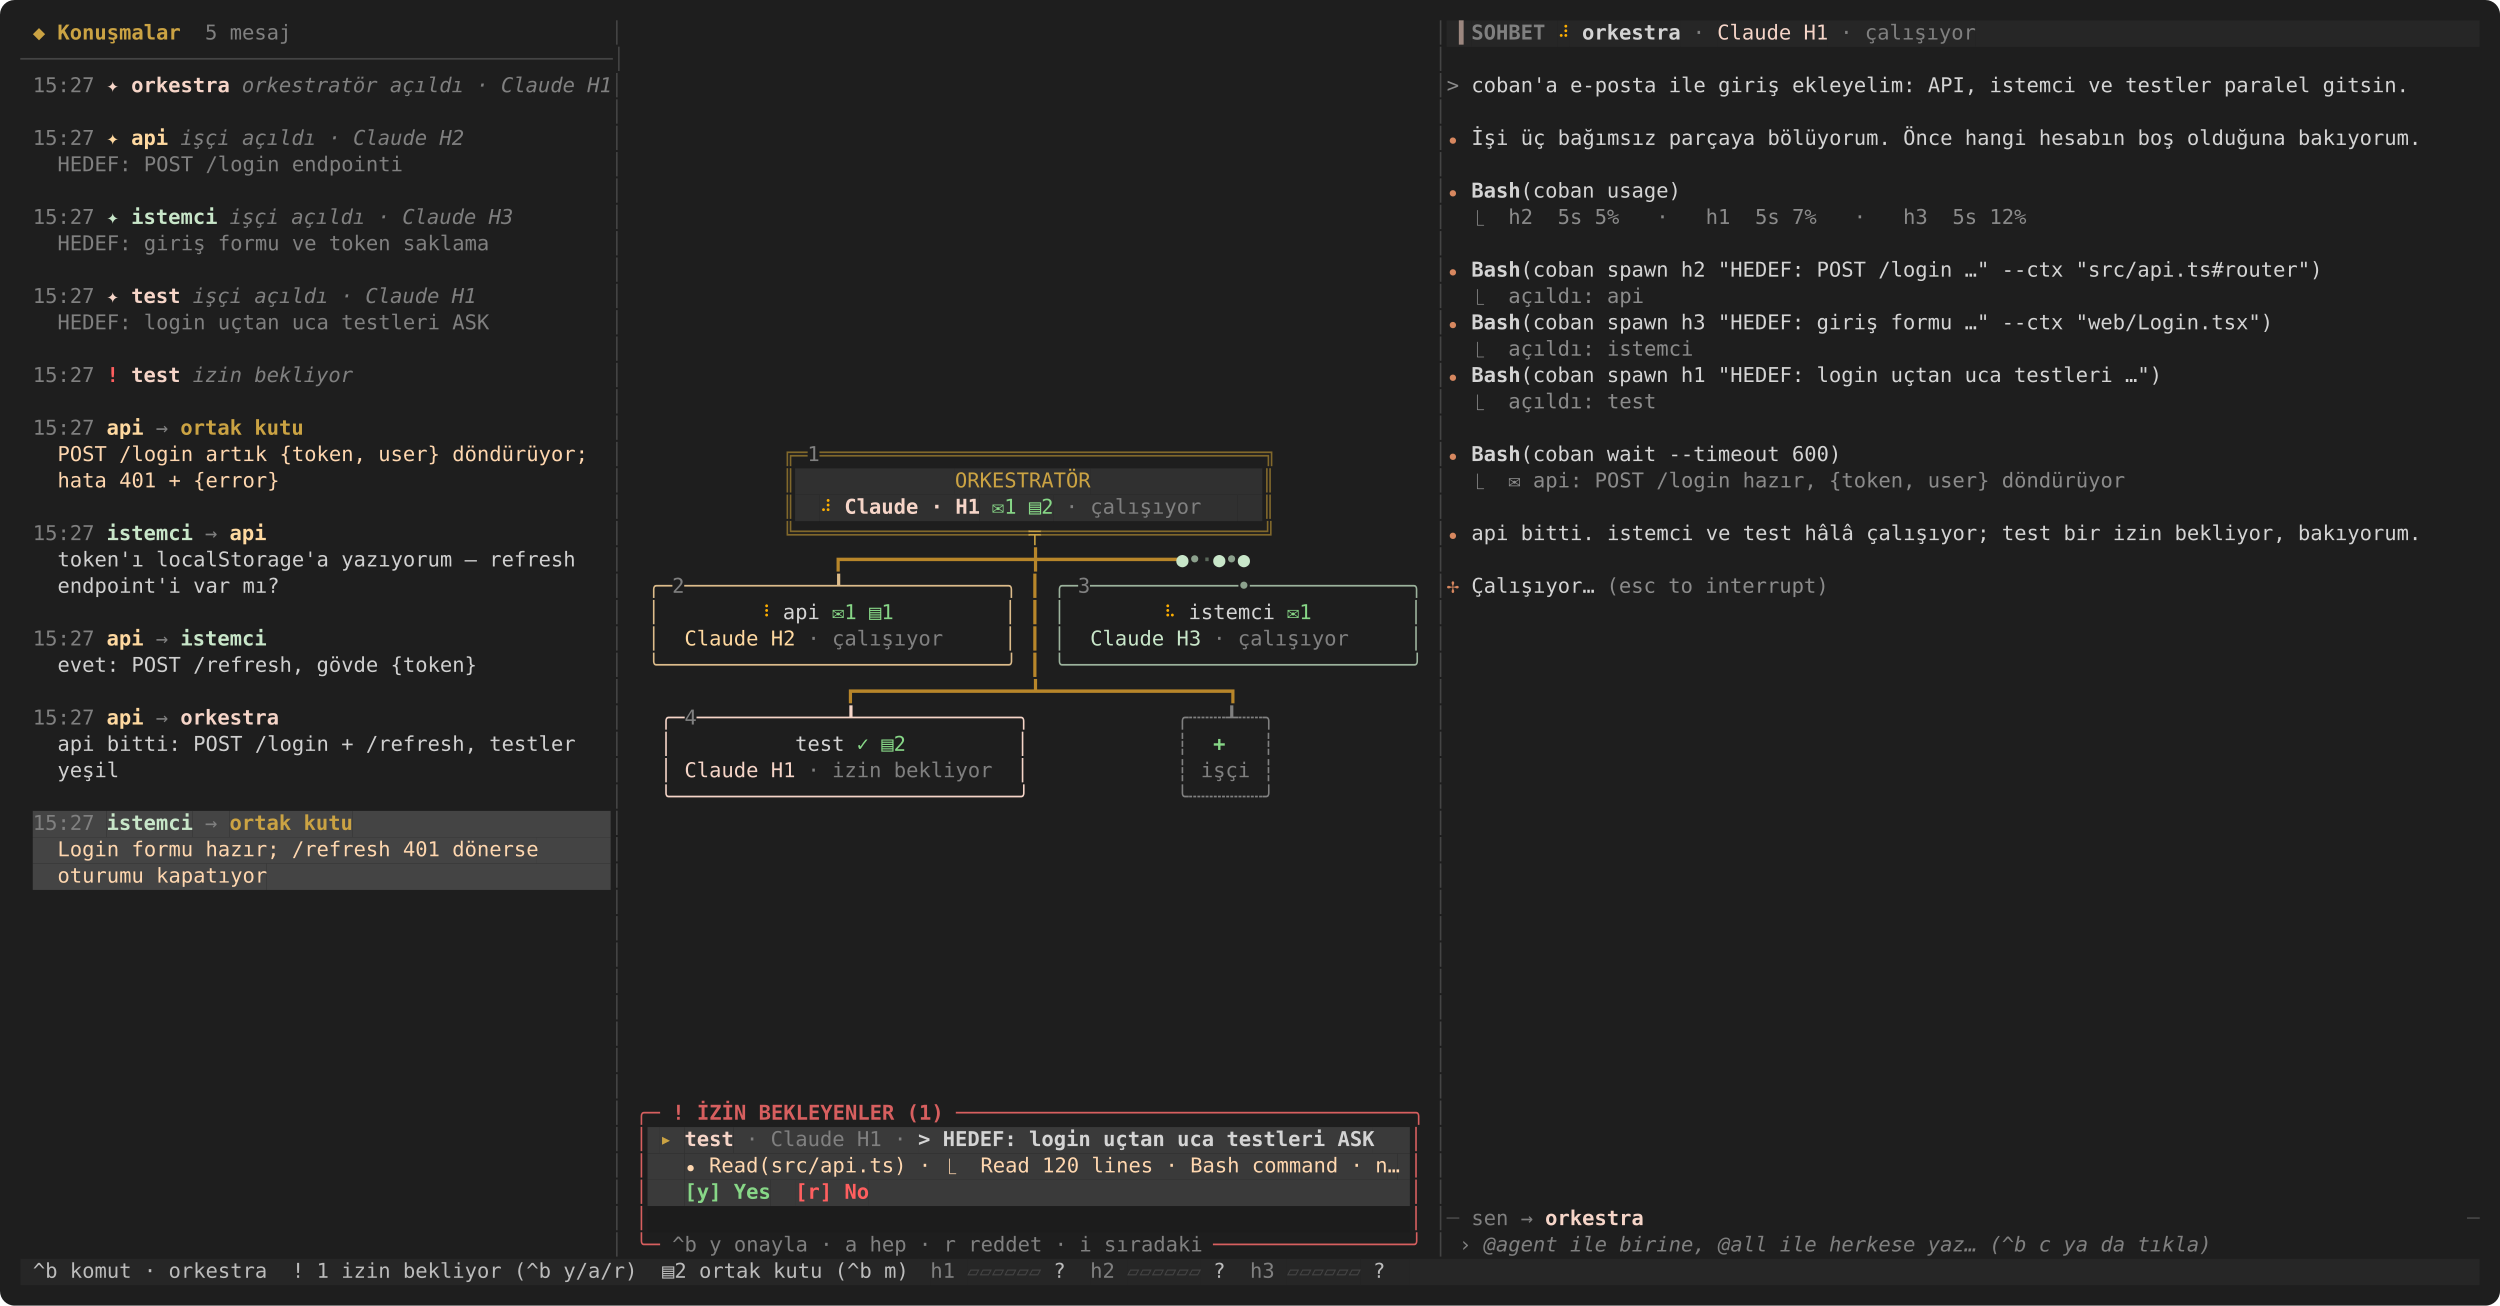
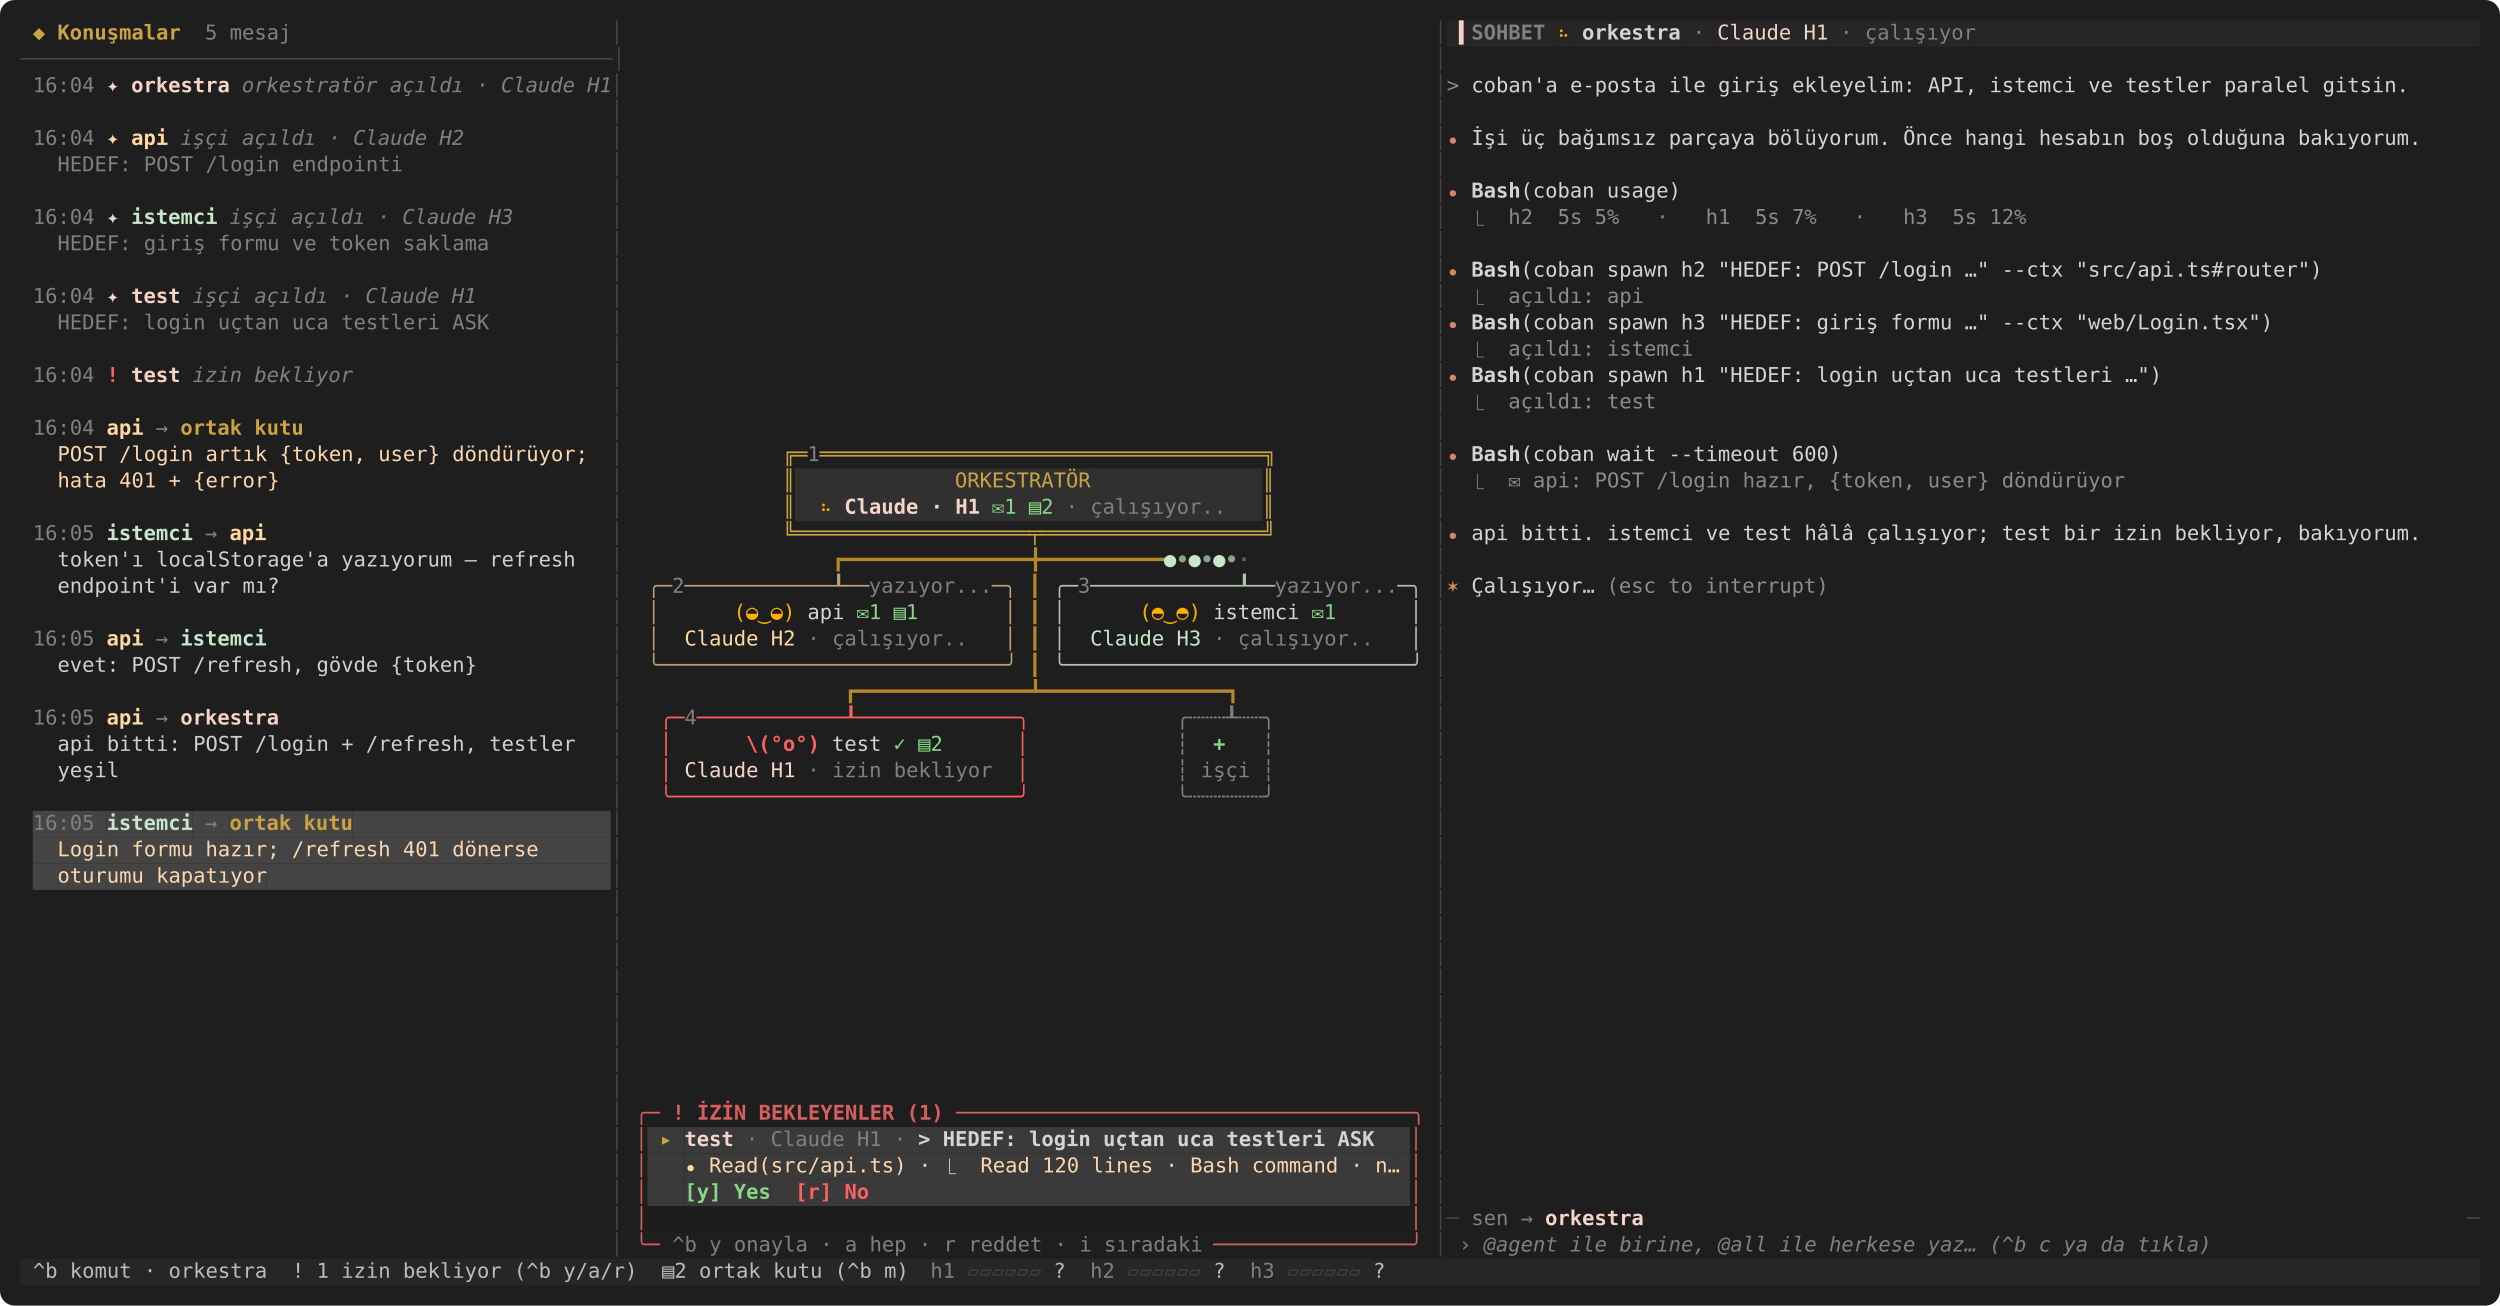
<svg xmlns="http://www.w3.org/2000/svg" width="1708" height="892" viewBox="0 0 1708 892">
  <rect width="100%" height="100%" rx="10" fill="#1e1e1e" />
  <g font-family="'SF Mono', Menlo, 'DejaVu Sans Mono', Consolas, monospace" font-size="14" xml:space="preserve" style="white-space:pre">
    <rect x="988.4" y="14" width="16.8" height="18" fill="#262626" />
    <rect x="1005.2" y="14" width="58.8" height="18" fill="#262626" />
    <rect x="1064.0" y="14" width="8.4" height="18" fill="#262626" />
    <rect x="1072.4" y="14" width="75.6" height="18" fill="#262626" />
    <rect x="1148.0" y="14" width="25.2" height="18" fill="#262626" />
    <rect x="1173.2" y="14" width="75.6" height="18" fill="#262626" />
    <rect x="1248.8" y="14" width="100.8" height="18" fill="#262626" />
    <rect x="1349.6" y="14" width="344.4" height="18" fill="#262626" />
    <rect x="543.2" y="320" width="109.2" height="18" fill="#303030" />
    <rect x="652.4" y="320" width="92.4" height="18" fill="#303030" />
    <rect x="744.8" y="320" width="117.6" height="18" fill="#303030" />
    <rect x="543.2" y="338" width="16.8" height="18" fill="#303030" />
    <rect x="560.0" y="338" width="8.4" height="18" fill="#303030" />
    <rect x="568.4" y="338" width="100.8" height="18" fill="#303030" />
    <rect x="669.2" y="338" width="50.4" height="18" fill="#303030" />
    <rect x="719.6" y="338" width="126.0" height="18" fill="#303030" />
    <rect x="845.6" y="338" width="16.8" height="18" fill="#303030" />
    <rect x="22.4" y="554" width="50.4" height="18" fill="#444444" />
    <rect x="72.8" y="554" width="58.8" height="18" fill="#444444" />
    <rect x="131.6" y="554" width="25.2" height="18" fill="#444444" />
    <rect x="156.8" y="554" width="84.0" height="18" fill="#444444" />
    <rect x="240.8" y="554" width="176.4" height="18" fill="#444444" />
    <rect x="22.4" y="572" width="344.4" height="18" fill="#444444" />
    <rect x="366.8" y="572" width="50.4" height="18" fill="#444444" />
    <rect x="22.4" y="590" width="159.6" height="18" fill="#444444" />
    <rect x="182.0" y="590" width="235.2" height="18" fill="#444444" />
    <rect x="442.4" y="770" width="8.4" height="18" fill="#3a3a3a" />
    <rect x="450.8" y="770" width="16.8" height="18" fill="#3a3a3a" />
    <rect x="467.6" y="770" width="33.6" height="18" fill="#3a3a3a" />
    <rect x="501.2" y="770" width="126.0" height="18" fill="#3a3a3a" />
    <rect x="627.2" y="770" width="310.8" height="18" fill="#3a3a3a" />
    <rect x="938.0" y="770" width="25.2" height="18" fill="#3a3a3a" />
    <rect x="442.4" y="788" width="25.2" height="18" fill="#3a3a3a" />
    <rect x="467.6" y="788" width="487.2" height="18" fill="#3a3a3a" />
    <rect x="954.8" y="788" width="8.4" height="18" fill="#3a3a3a" />
    <rect x="442.4" y="806" width="25.2" height="18" fill="#3a3a3a" />
    <rect x="467.6" y="806" width="58.8" height="18" fill="#3a3a3a" />
    <rect x="526.4" y="806" width="16.8" height="18" fill="#3a3a3a" />
    <rect x="543.2" y="806" width="50.4" height="18" fill="#3a3a3a" />
    <rect x="593.6" y="806" width="369.6" height="18" fill="#3a3a3a" />
    <rect x="442.4" y="824" width="520.8" height="18" fill="#1c1c1c" />
    <rect x="14.0" y="860" width="613.2" height="18" fill="#262626" />
    <rect x="627.2" y="860" width="8.4" height="18" fill="#262626" />
    <rect x="635.6" y="860" width="25.2" height="18" fill="#262626" />
    <rect x="660.8" y="860" width="50.4" height="18" fill="#262626" />
    <rect x="711.2" y="860" width="33.6" height="18" fill="#262626" />
    <rect x="744.8" y="860" width="25.2" height="18" fill="#262626" />
    <rect x="770.0" y="860" width="50.4" height="18" fill="#262626" />
    <rect x="820.4" y="860" width="33.6" height="18" fill="#262626" />
    <rect x="854.0" y="860" width="25.2" height="18" fill="#262626" />
    <rect x="879.2" y="860" width="50.4" height="18" fill="#262626" />
    <rect x="929.6" y="860" width="33.6" height="18" fill="#262626" />
    <rect x="963.2" y="860" width="730.8" height="18" fill="#262626" />
    <text x="14.0" y="27" fill="#cba343" textLength="25.2" lengthAdjust="spacing"> ◆ </text>
    <text x="39.2" y="27" fill="#cba343" textLength="84.0" lengthAdjust="spacing" font-weight="700">Konuşmalar</text>
    <text x="123.2" y="27" fill="#808080" textLength="75.6" lengthAdjust="spacing">  5 mesaj</text>
    <text x="417.2" y="27" fill="#444444" textLength="8.4" lengthAdjust="spacing">│</text>
    <text x="980.0" y="27" fill="#444444" textLength="8.4" lengthAdjust="spacing">│</text>
-     <text x="988.4" y="27" fill="#9c877f" textLength="16.8" lengthAdjust="spacing"> ▍</text>
+     <text x="988.4" y="27" fill="#f4d3c6" textLength="16.8" lengthAdjust="spacing"> ▍</text>
    <text x="1005.2" y="27" fill="#808080" textLength="58.8" lengthAdjust="spacing" font-weight="700">SOHBET </text>
-     <text x="1064.0" y="27" fill="#ffaf00" textLength="8.4" lengthAdjust="spacing">⠼</text>
+     <text x="1064.0" y="27" fill="#ffaf00" textLength="8.4" lengthAdjust="spacing">⠦</text>
    <text x="1072.4" y="27" fill="#d4d4d4" textLength="75.6" lengthAdjust="spacing" font-weight="700"> orkestra</text>
    <text x="1148.0" y="27" fill="#808080" textLength="25.2" lengthAdjust="spacing"> · </text>
    <text x="1173.2" y="27" fill="#f6d5c8" textLength="75.6" lengthAdjust="spacing">Claude H1</text>
    <text x="1248.8" y="27" fill="#808080" textLength="100.8" lengthAdjust="spacing"> · çalışıyor</text>
    <text x="14.0" y="45" fill="#444444" textLength="411.6" lengthAdjust="spacing">────────────────────────────────────────────────│</text>
    <text x="980.0" y="45" fill="#444444" textLength="8.4" lengthAdjust="spacing">│</text>
-     <text x="22.4" y="63" fill="#808080" textLength="50.4" lengthAdjust="spacing">15:27 </text>
+     <text x="22.4" y="63" fill="#808080" textLength="50.4" lengthAdjust="spacing">16:04 </text>
    <text x="72.8" y="63" fill="#f6d5c8" textLength="16.8" lengthAdjust="spacing">✦ </text>
    <text x="89.6" y="63" fill="#f6d5c8" textLength="67.2" lengthAdjust="spacing" font-weight="700">orkestra</text>
    <text x="156.8" y="63" fill="#808080" textLength="260.4" lengthAdjust="spacing" font-style="italic"> orkestratör açıldı · Claude H1</text>
    <text x="417.2" y="63" fill="#444444" textLength="8.4" lengthAdjust="spacing">│</text>
    <text x="980.0" y="63" fill="#444444" textLength="8.4" lengthAdjust="spacing">│</text>
    <text x="988.4" y="63" fill="#d4d4d4" textLength="8.4" lengthAdjust="spacing" opacity="0.6">&gt;</text>
    <text x="996.8" y="63" fill="#d4d4d4" textLength="697.2" lengthAdjust="spacing"> coban'a e-posta ile giriş ekleyelim: API, istemci ve testler paralel gitsin.      </text>
    <text x="417.2" y="81" fill="#444444" textLength="8.4" lengthAdjust="spacing">│</text>
    <text x="980.0" y="81" fill="#444444" textLength="8.4" lengthAdjust="spacing">│</text>
-     <text x="22.4" y="99" fill="#808080" textLength="50.4" lengthAdjust="spacing">15:27 </text>
+     <text x="22.4" y="99" fill="#808080" textLength="50.4" lengthAdjust="spacing">16:04 </text>
    <text x="72.8" y="99" fill="#ffd9a0" textLength="16.8" lengthAdjust="spacing">✦ </text>
    <text x="89.6" y="99" fill="#ffd9a0" textLength="25.2" lengthAdjust="spacing" font-weight="700">api</text>
    <text x="114.8" y="99" fill="#808080" textLength="201.6" lengthAdjust="spacing" font-style="italic"> işçi açıldı · Claude H2</text>
    <text x="417.2" y="99" fill="#444444" textLength="8.4" lengthAdjust="spacing">│</text>
    <text x="980.0" y="99" fill="#444444" textLength="8.4" lengthAdjust="spacing">│</text>
    <text x="988.4" y="99" fill="#d7875f" textLength="8.4" lengthAdjust="spacing">⏺</text>
    <text x="996.8" y="99" fill="#d4d4d4" textLength="697.2" lengthAdjust="spacing"> İşi üç bağımsız parçaya bölüyorum. Önce hangi hesabın boş olduğuna bakıyorum.     </text>
    <text x="22.4" y="117" fill="#808080" textLength="252.0" lengthAdjust="spacing">  HEDEF: POST /login endpointi</text>
    <text x="417.2" y="117" fill="#444444" textLength="8.4" lengthAdjust="spacing">│</text>
    <text x="980.0" y="117" fill="#444444" textLength="8.4" lengthAdjust="spacing">│</text>
    <text x="417.2" y="135" fill="#444444" textLength="8.4" lengthAdjust="spacing">│</text>
    <text x="980.0" y="135" fill="#444444" textLength="8.4" lengthAdjust="spacing">│</text>
    <text x="988.4" y="135" fill="#d7875f" textLength="8.4" lengthAdjust="spacing">⏺</text>
    <text x="1005.2" y="135" fill="#d4d4d4" textLength="33.6" lengthAdjust="spacing" font-weight="700">Bash</text>
    <text x="1038.8" y="135" fill="#d4d4d4" textLength="655.2" lengthAdjust="spacing">(coban usage)                                                                 </text>
-     <text x="22.4" y="153" fill="#808080" textLength="50.4" lengthAdjust="spacing">15:27 </text>
+     <text x="22.4" y="153" fill="#808080" textLength="50.4" lengthAdjust="spacing">16:04 </text>
    <text x="72.8" y="153" fill="#c8e6c9" textLength="16.8" lengthAdjust="spacing">✦ </text>
    <text x="89.6" y="153" fill="#c8e6c9" textLength="58.8" lengthAdjust="spacing" font-weight="700">istemci</text>
    <text x="148.4" y="153" fill="#808080" textLength="201.6" lengthAdjust="spacing" font-style="italic"> işçi açıldı · Claude H3</text>
    <text x="417.2" y="153" fill="#444444" textLength="8.4" lengthAdjust="spacing">│</text>
    <text x="980.0" y="153" fill="#444444" textLength="8.4" lengthAdjust="spacing">│</text>
    <text x="1005.2" y="153" fill="#d4d4d4" textLength="378.0" lengthAdjust="spacing" opacity="0.6">⎿  h2  5s 5%   ·   h1  5s 7%   ·   h3  5s 12%</text>
    <text x="22.4" y="171" fill="#808080" textLength="310.8" lengthAdjust="spacing">  HEDEF: giriş formu ve token saklama</text>
    <text x="417.2" y="171" fill="#444444" textLength="8.4" lengthAdjust="spacing">│</text>
    <text x="980.0" y="171" fill="#444444" textLength="8.4" lengthAdjust="spacing">│</text>
    <text x="417.2" y="189" fill="#444444" textLength="8.4" lengthAdjust="spacing">│</text>
    <text x="980.0" y="189" fill="#444444" textLength="8.4" lengthAdjust="spacing">│</text>
    <text x="988.4" y="189" fill="#d7875f" textLength="8.4" lengthAdjust="spacing">⏺</text>
    <text x="1005.2" y="189" fill="#d4d4d4" textLength="33.6" lengthAdjust="spacing" font-weight="700">Bash</text>
    <text x="1038.8" y="189" fill="#d4d4d4" textLength="655.2" lengthAdjust="spacing">(coban spawn h2 "HEDEF: POST /login …" --ctx "src/api.ts#router")             </text>
-     <text x="22.4" y="207" fill="#808080" textLength="50.4" lengthAdjust="spacing">15:27 </text>
+     <text x="22.4" y="207" fill="#808080" textLength="50.4" lengthAdjust="spacing">16:04 </text>
    <text x="72.8" y="207" fill="#f6d5c8" textLength="16.8" lengthAdjust="spacing">✦ </text>
    <text x="89.6" y="207" fill="#f6d5c8" textLength="33.6" lengthAdjust="spacing" font-weight="700">test</text>
    <text x="123.2" y="207" fill="#808080" textLength="201.6" lengthAdjust="spacing" font-style="italic"> işçi açıldı · Claude H1</text>
    <text x="417.2" y="207" fill="#444444" textLength="8.4" lengthAdjust="spacing">│</text>
    <text x="980.0" y="207" fill="#444444" textLength="8.4" lengthAdjust="spacing">│</text>
    <text x="1005.2" y="207" fill="#d4d4d4" textLength="117.6" lengthAdjust="spacing" opacity="0.6">⎿  açıldı: api</text>
    <text x="22.4" y="225" fill="#808080" textLength="310.8" lengthAdjust="spacing">  HEDEF: login uçtan uca testleri ASK</text>
    <text x="417.2" y="225" fill="#444444" textLength="8.4" lengthAdjust="spacing">│</text>
    <text x="980.0" y="225" fill="#444444" textLength="8.4" lengthAdjust="spacing">│</text>
    <text x="988.4" y="225" fill="#d7875f" textLength="8.4" lengthAdjust="spacing">⏺</text>
    <text x="1005.2" y="225" fill="#d4d4d4" textLength="33.6" lengthAdjust="spacing" font-weight="700">Bash</text>
    <text x="1038.8" y="225" fill="#d4d4d4" textLength="655.2" lengthAdjust="spacing">(coban spawn h3 "HEDEF: giriş formu …" --ctx "web/Login.tsx")                 </text>
    <text x="417.2" y="243" fill="#444444" textLength="8.4" lengthAdjust="spacing">│</text>
    <text x="980.0" y="243" fill="#444444" textLength="8.4" lengthAdjust="spacing">│</text>
    <text x="1005.2" y="243" fill="#d4d4d4" textLength="151.2" lengthAdjust="spacing" opacity="0.6">⎿  açıldı: istemci</text>
-     <text x="22.4" y="261" fill="#808080" textLength="50.4" lengthAdjust="spacing">15:27 </text>
+     <text x="22.4" y="261" fill="#808080" textLength="50.4" lengthAdjust="spacing">16:04 </text>
    <text x="72.8" y="261" fill="#ff5f5f" textLength="16.8" lengthAdjust="spacing" font-weight="700">! </text>
    <text x="89.6" y="261" fill="#f6d5c8" textLength="33.6" lengthAdjust="spacing" font-weight="700">test</text>
    <text x="123.2" y="261" fill="#808080" textLength="117.6" lengthAdjust="spacing" font-style="italic"> izin bekliyor</text>
    <text x="417.2" y="261" fill="#444444" textLength="8.4" lengthAdjust="spacing">│</text>
    <text x="980.0" y="261" fill="#444444" textLength="8.4" lengthAdjust="spacing">│</text>
    <text x="988.4" y="261" fill="#d7875f" textLength="8.4" lengthAdjust="spacing">⏺</text>
    <text x="1005.2" y="261" fill="#d4d4d4" textLength="33.6" lengthAdjust="spacing" font-weight="700">Bash</text>
    <text x="1038.8" y="261" fill="#d4d4d4" textLength="655.2" lengthAdjust="spacing">(coban spawn h1 "HEDEF: login uçtan uca testleri …")                          </text>
    <text x="417.2" y="279" fill="#444444" textLength="8.4" lengthAdjust="spacing">│</text>
    <text x="980.0" y="279" fill="#444444" textLength="8.4" lengthAdjust="spacing">│</text>
    <text x="1005.2" y="279" fill="#d4d4d4" textLength="126.0" lengthAdjust="spacing" opacity="0.6">⎿  açıldı: test</text>
-     <text x="22.4" y="297" fill="#808080" textLength="50.4" lengthAdjust="spacing">15:27 </text>
+     <text x="22.4" y="297" fill="#808080" textLength="50.4" lengthAdjust="spacing">16:04 </text>
    <text x="72.8" y="297" fill="#ffd9a0" textLength="25.2" lengthAdjust="spacing" font-weight="700">api</text>
    <text x="98.0" y="297" fill="#808080" textLength="25.2" lengthAdjust="spacing"> → </text>
    <text x="123.2" y="297" fill="#cba343" textLength="84.0" lengthAdjust="spacing" font-weight="700">ortak kutu</text>
    <text x="417.2" y="297" fill="#444444" textLength="8.4" lengthAdjust="spacing">│</text>
    <text x="980.0" y="297" fill="#444444" textLength="8.4" lengthAdjust="spacing">│</text>
    <text x="22.4" y="315" fill="#ffd7af" textLength="378.0" lengthAdjust="spacing">  POST /login artık {token, user} döndürüyor;</text>
    <text x="417.2" y="315" fill="#444444" textLength="8.4" lengthAdjust="spacing">│</text>
-     <text x="534.8" y="315" fill="#81682b" textLength="16.8" lengthAdjust="spacing" font-weight="700">╔═</text>
+     <text x="534.8" y="315" fill="#c9a242" textLength="16.8" lengthAdjust="spacing" font-weight="700">╔═</text>
    <text x="551.6" y="315" fill="#808080" textLength="8.4" lengthAdjust="spacing">1</text>
-     <text x="560.0" y="315" fill="#81682b" textLength="310.8" lengthAdjust="spacing" font-weight="700">════════════════════════════════════╗</text>
+     <text x="560.0" y="315" fill="#c9a242" textLength="310.8" lengthAdjust="spacing" font-weight="700">════════════════════════════════════╗</text>
    <text x="980.0" y="315" fill="#444444" textLength="8.4" lengthAdjust="spacing">│</text>
    <text x="988.4" y="315" fill="#d7875f" textLength="8.4" lengthAdjust="spacing">⏺</text>
    <text x="1005.2" y="315" fill="#d4d4d4" textLength="33.6" lengthAdjust="spacing" font-weight="700">Bash</text>
    <text x="1038.8" y="315" fill="#d4d4d4" textLength="655.2" lengthAdjust="spacing">(coban wait --timeout 600)                                                    </text>
    <text x="22.4" y="333" fill="#ffd7af" textLength="168.0" lengthAdjust="spacing">  hata 401 + {error}</text>
    <text x="417.2" y="333" fill="#444444" textLength="8.4" lengthAdjust="spacing">│</text>
-     <text x="534.8" y="333" fill="#81682b" textLength="8.4" lengthAdjust="spacing" font-weight="700">║</text>
+     <text x="534.8" y="333" fill="#c9a242" textLength="8.4" lengthAdjust="spacing" font-weight="700">║</text>
    <text x="652.4" y="333" fill="#cba343" textLength="92.4" lengthAdjust="spacing">ORKESTRATÖR</text>
-     <text x="862.4" y="333" fill="#81682b" textLength="8.4" lengthAdjust="spacing" font-weight="700">║</text>
+     <text x="862.4" y="333" fill="#c9a242" textLength="8.4" lengthAdjust="spacing" font-weight="700">║</text>
    <text x="980.0" y="333" fill="#444444" textLength="8.4" lengthAdjust="spacing">│</text>
    <text x="1005.2" y="333" fill="#d4d4d4" textLength="445.2" lengthAdjust="spacing" opacity="0.6">⎿  ✉ api: POST /login hazır, {token, user} döndürüyor</text>
    <text x="417.2" y="351" fill="#444444" textLength="8.4" lengthAdjust="spacing">│</text>
-     <text x="534.8" y="351" fill="#81682b" textLength="8.4" lengthAdjust="spacing" font-weight="700">║</text>
-     <text x="560.0" y="351" fill="#ffaf00" textLength="8.4" lengthAdjust="spacing">⠼</text>
+     <text x="534.8" y="351" fill="#c9a242" textLength="8.4" lengthAdjust="spacing" font-weight="700">║</text>
+     <text x="560.0" y="351" fill="#ffaf00" textLength="8.4" lengthAdjust="spacing">⠦</text>
    <text x="568.4" y="351" fill="#f6d5c8" textLength="100.8" lengthAdjust="spacing" font-weight="700"> Claude · H1</text>
    <text x="669.2" y="351" fill="#87d787" textLength="50.4" lengthAdjust="spacing"> ✉1 ▤2</text>
-     <text x="719.6" y="351" fill="#808080" textLength="126.0" lengthAdjust="spacing"> · çalışıyor   </text>
-     <text x="862.4" y="351" fill="#81682b" textLength="8.4" lengthAdjust="spacing" font-weight="700">║</text>
+     <text x="719.6" y="351" fill="#808080" textLength="126.0" lengthAdjust="spacing"> · çalışıyor.. </text>
+     <text x="862.4" y="351" fill="#c9a242" textLength="8.4" lengthAdjust="spacing" font-weight="700">║</text>
    <text x="980.0" y="351" fill="#444444" textLength="8.4" lengthAdjust="spacing">│</text>
-     <text x="22.4" y="369" fill="#808080" textLength="50.4" lengthAdjust="spacing">15:27 </text>
+     <text x="22.4" y="369" fill="#808080" textLength="50.4" lengthAdjust="spacing">16:05 </text>
    <text x="72.8" y="369" fill="#c8e6c9" textLength="58.8" lengthAdjust="spacing" font-weight="700">istemci</text>
    <text x="131.6" y="369" fill="#808080" textLength="25.2" lengthAdjust="spacing"> → </text>
    <text x="156.8" y="369" fill="#ffd9a0" textLength="25.2" lengthAdjust="spacing" font-weight="700">api</text>
    <text x="417.2" y="369" fill="#444444" textLength="8.4" lengthAdjust="spacing">│</text>
-     <text x="534.8" y="369" fill="#81682b" textLength="168.0" lengthAdjust="spacing" font-weight="700">╚═══════════════════</text>
+     <text x="534.8" y="369" fill="#c9a242" textLength="168.0" lengthAdjust="spacing" font-weight="700">╚═══════════════════</text>
    <text x="702.8" y="369" fill="#cba343" textLength="8.4" lengthAdjust="spacing" font-weight="700">╤</text>
-     <text x="711.2" y="369" fill="#81682b" textLength="159.6" lengthAdjust="spacing" font-weight="700">══════════════════╝</text>
+     <text x="711.2" y="369" fill="#c9a242" textLength="159.6" lengthAdjust="spacing" font-weight="700">══════════════════╝</text>
    <text x="980.0" y="369" fill="#444444" textLength="8.4" lengthAdjust="spacing">│</text>
    <text x="988.4" y="369" fill="#d7875f" textLength="8.4" lengthAdjust="spacing">⏺</text>
    <text x="996.8" y="369" fill="#d4d4d4" textLength="697.2" lengthAdjust="spacing"> api bitti. istemci ve test hâlâ çalışıyor; test bir izin bekliyor, bakıyorum.     </text>
    <text x="22.4" y="387" fill="#d0d0d0" textLength="369.6" lengthAdjust="spacing">  token'ı localStorage'a yazıyorum — refresh</text>
    <text x="417.2" y="387" fill="#444444" textLength="8.4" lengthAdjust="spacing">│</text>
-     <text x="568.4" y="387" fill="#b8862a" textLength="235.2" lengthAdjust="spacing">┏━━━━━━━━━━━━━━━╋━━━━━━━━━━━</text>
-     <text x="803.6" y="387" fill="#c8e6c9" textLength="8.4" lengthAdjust="spacing" font-weight="700">●</text>
-     <text x="812.0" y="387" fill="#8ca18d" textLength="8.4" lengthAdjust="spacing" font-weight="700">•</text>
-     <text x="820.4" y="387" fill="#5a685a" textLength="8.4" lengthAdjust="spacing" font-weight="700">·</text>
+     <text x="568.4" y="387" fill="#b8862a" textLength="226.8" lengthAdjust="spacing">┏━━━━━━━━━━━━━━━╋━━━━━━━━━━</text>
+     <text x="795.2" y="387" fill="#c8e6c9" textLength="8.4" lengthAdjust="spacing" font-weight="700">●</text>
+     <text x="803.6" y="387" fill="#8ca18d" textLength="8.4" lengthAdjust="spacing" font-weight="700">•</text>
+     <text x="812.0" y="387" fill="#c8e6c9" textLength="8.4" lengthAdjust="spacing" font-weight="700">●</text>
+     <text x="820.4" y="387" fill="#8ca18d" textLength="8.4" lengthAdjust="spacing" font-weight="700">•</text>
    <text x="828.8" y="387" fill="#c8e6c9" textLength="8.4" lengthAdjust="spacing" font-weight="700">●</text>
    <text x="837.2" y="387" fill="#8ca18d" textLength="8.4" lengthAdjust="spacing" font-weight="700">•</text>
-     <text x="845.6" y="387" fill="#c8e6c9" textLength="8.4" lengthAdjust="spacing" font-weight="700">●</text>
+     <text x="845.6" y="387" fill="#5a685a" textLength="8.4" lengthAdjust="spacing" font-weight="700">·</text>
    <text x="980.0" y="387" fill="#444444" textLength="8.4" lengthAdjust="spacing">│</text>
    <text x="22.4" y="405" fill="#d0d0d0" textLength="168.0" lengthAdjust="spacing">  endpoint'i var mı?</text>
    <text x="417.2" y="405" fill="#444444" textLength="8.4" lengthAdjust="spacing">│</text>
-     <text x="442.4" y="405" fill="#ddbc8b" textLength="16.8" lengthAdjust="spacing">╭─</text>
+     <text x="442.4" y="405" fill="#bb9f75" textLength="16.8" lengthAdjust="spacing">╭─</text>
    <text x="459.2" y="405" fill="#808080" textLength="8.4" lengthAdjust="spacing">2</text>
-     <text x="467.6" y="405" fill="#ddbc8b" textLength="226.8" lengthAdjust="spacing">────────────┸─────────────╮</text>
+     <text x="467.6" y="405" fill="#bb9f75" textLength="126.0" lengthAdjust="spacing">────────────┸──</text>
+     <text x="593.6" y="405" fill="#808080" textLength="84.0" lengthAdjust="spacing">yazıyor...</text>
+     <text x="677.6" y="405" fill="#bb9f75" textLength="16.8" lengthAdjust="spacing">─╮</text>
    <text x="702.8" y="405" fill="#b8862a" textLength="8.4" lengthAdjust="spacing">┃</text>
-     <text x="719.6" y="405" fill="#9cb39d" textLength="16.8" lengthAdjust="spacing">╭─</text>
+     <text x="719.6" y="405" fill="#adc6ad" textLength="16.8" lengthAdjust="spacing">╭─</text>
    <text x="736.4" y="405" fill="#808080" textLength="8.4" lengthAdjust="spacing">3</text>
-     <text x="744.8" y="405" fill="#9cb39d" textLength="100.8" lengthAdjust="spacing">────────────</text>
-     <text x="845.6" y="405" fill="#8ca18d" textLength="8.4" lengthAdjust="spacing" font-weight="700">•</text>
-     <text x="854.0" y="405" fill="#9cb39d" textLength="117.6" lengthAdjust="spacing">─────────────╮</text>
+     <text x="744.8" y="405" fill="#adc6ad" textLength="126.0" lengthAdjust="spacing">────────────┸──</text>
+     <text x="870.8" y="405" fill="#808080" textLength="84.0" lengthAdjust="spacing">yazıyor...</text>
+     <text x="954.8" y="405" fill="#adc6ad" textLength="16.8" lengthAdjust="spacing">─╮</text>
    <text x="980.0" y="405" fill="#444444" textLength="8.4" lengthAdjust="spacing">│</text>
-     <text x="988.4" y="405" fill="#d7875f" textLength="8.4" lengthAdjust="spacing">✢</text>
+     <text x="988.4" y="405" fill="#d7875f" textLength="8.4" lengthAdjust="spacing">✶</text>
    <text x="996.8" y="405" fill="#d4d4d4" textLength="100.8" lengthAdjust="spacing"> Çalışıyor… </text>
    <text x="1097.6" y="405" fill="#d4d4d4" textLength="151.2" lengthAdjust="spacing" opacity="0.6">(esc to interrupt)</text>
    <text x="417.2" y="423" fill="#444444" textLength="8.4" lengthAdjust="spacing">│</text>
-     <text x="442.4" y="423" fill="#ddbc8b" textLength="8.4" lengthAdjust="spacing">│</text>
-     <text x="518.0" y="423" fill="#ffaf00" textLength="8.4" lengthAdjust="spacing">⠸</text>
-     <text x="526.4" y="423" fill="#d4d4d4" textLength="33.6" lengthAdjust="spacing"> api</text>
-     <text x="560.0" y="423" fill="#87d787" textLength="50.4" lengthAdjust="spacing"> ✉1 ▤1</text>
-     <text x="686.0" y="423" fill="#ddbc8b" textLength="8.4" lengthAdjust="spacing">│</text>
+     <text x="442.4" y="423" fill="#bb9f75" textLength="8.4" lengthAdjust="spacing">│</text>
+     <text x="501.2" y="423" fill="#ffaf00" textLength="42.0" lengthAdjust="spacing">(◒‿◒)</text>
+     <text x="543.2" y="423" fill="#d4d4d4" textLength="33.6" lengthAdjust="spacing"> api</text>
+     <text x="576.8" y="423" fill="#87d787" textLength="50.4" lengthAdjust="spacing"> ✉1 ▤1</text>
+     <text x="686.0" y="423" fill="#bb9f75" textLength="8.4" lengthAdjust="spacing">│</text>
    <text x="702.8" y="423" fill="#b8862a" textLength="8.4" lengthAdjust="spacing">┃</text>
-     <text x="719.6" y="423" fill="#9cb39d" textLength="8.4" lengthAdjust="spacing">│</text>
-     <text x="795.2" y="423" fill="#ffaf00" textLength="8.4" lengthAdjust="spacing">⠧</text>
-     <text x="803.6" y="423" fill="#d4d4d4" textLength="67.2" lengthAdjust="spacing"> istemci</text>
-     <text x="870.8" y="423" fill="#87d787" textLength="25.2" lengthAdjust="spacing"> ✉1</text>
-     <text x="963.2" y="423" fill="#9cb39d" textLength="8.4" lengthAdjust="spacing">│</text>
+     <text x="719.6" y="423" fill="#adc6ad" textLength="8.4" lengthAdjust="spacing">│</text>
+     <text x="778.4" y="423" fill="#ffaf00" textLength="42.0" lengthAdjust="spacing">(◓‿◓)</text>
+     <text x="820.4" y="423" fill="#d4d4d4" textLength="67.2" lengthAdjust="spacing"> istemci</text>
+     <text x="887.6" y="423" fill="#87d787" textLength="25.2" lengthAdjust="spacing"> ✉1</text>
+     <text x="963.2" y="423" fill="#adc6ad" textLength="8.4" lengthAdjust="spacing">│</text>
    <text x="980.0" y="423" fill="#444444" textLength="8.4" lengthAdjust="spacing">│</text>
-     <text x="22.4" y="441" fill="#808080" textLength="50.4" lengthAdjust="spacing">15:27 </text>
+     <text x="22.4" y="441" fill="#808080" textLength="50.4" lengthAdjust="spacing">16:05 </text>
    <text x="72.8" y="441" fill="#ffd9a0" textLength="25.2" lengthAdjust="spacing" font-weight="700">api</text>
    <text x="98.0" y="441" fill="#808080" textLength="25.2" lengthAdjust="spacing"> → </text>
    <text x="123.2" y="441" fill="#c8e6c9" textLength="58.8" lengthAdjust="spacing" font-weight="700">istemci</text>
    <text x="417.2" y="441" fill="#444444" textLength="8.4" lengthAdjust="spacing">│</text>
-     <text x="442.4" y="441" fill="#ddbc8b" textLength="8.4" lengthAdjust="spacing">│</text>
+     <text x="442.4" y="441" fill="#bb9f75" textLength="8.4" lengthAdjust="spacing">│</text>
    <text x="467.6" y="441" fill="#ffd9a0" textLength="75.6" lengthAdjust="spacing">Claude H2</text>
-     <text x="543.2" y="441" fill="#808080" textLength="126.0" lengthAdjust="spacing"> · çalışıyor   </text>
-     <text x="686.0" y="441" fill="#ddbc8b" textLength="8.4" lengthAdjust="spacing">│</text>
+     <text x="543.2" y="441" fill="#808080" textLength="126.0" lengthAdjust="spacing"> · çalışıyor.. </text>
+     <text x="686.0" y="441" fill="#bb9f75" textLength="8.4" lengthAdjust="spacing">│</text>
    <text x="702.8" y="441" fill="#b8862a" textLength="8.4" lengthAdjust="spacing">┃</text>
-     <text x="719.6" y="441" fill="#9cb39d" textLength="8.4" lengthAdjust="spacing">│</text>
+     <text x="719.6" y="441" fill="#adc6ad" textLength="8.4" lengthAdjust="spacing">│</text>
    <text x="744.8" y="441" fill="#c8e6c9" textLength="75.6" lengthAdjust="spacing">Claude H3</text>
-     <text x="820.4" y="441" fill="#808080" textLength="126.0" lengthAdjust="spacing"> · çalışıyor   </text>
-     <text x="963.2" y="441" fill="#9cb39d" textLength="8.4" lengthAdjust="spacing">│</text>
+     <text x="820.4" y="441" fill="#808080" textLength="126.0" lengthAdjust="spacing"> · çalışıyor.. </text>
+     <text x="963.2" y="441" fill="#adc6ad" textLength="8.4" lengthAdjust="spacing">│</text>
    <text x="980.0" y="441" fill="#444444" textLength="8.4" lengthAdjust="spacing">│</text>
    <text x="22.4" y="459" fill="#d0d0d0" textLength="302.4" lengthAdjust="spacing">  evet: POST /refresh, gövde {token}</text>
    <text x="417.2" y="459" fill="#444444" textLength="8.4" lengthAdjust="spacing">│</text>
-     <text x="442.4" y="459" fill="#ddbc8b" textLength="252.0" lengthAdjust="spacing">╰────────────────────────────╯</text>
+     <text x="442.4" y="459" fill="#bb9f75" textLength="252.0" lengthAdjust="spacing">╰────────────────────────────╯</text>
    <text x="702.8" y="459" fill="#b8862a" textLength="8.4" lengthAdjust="spacing">┃</text>
-     <text x="719.6" y="459" fill="#9cb39d" textLength="252.0" lengthAdjust="spacing">╰────────────────────────────╯</text>
+     <text x="719.6" y="459" fill="#adc6ad" textLength="252.0" lengthAdjust="spacing">╰────────────────────────────╯</text>
    <text x="980.0" y="459" fill="#444444" textLength="8.4" lengthAdjust="spacing">│</text>
    <text x="417.2" y="477" fill="#444444" textLength="8.4" lengthAdjust="spacing">│</text>
    <text x="576.8" y="477" fill="#b8862a" textLength="268.8" lengthAdjust="spacing">┏━━━━━━━━━━━━━━┻━━━━━━━━━━━━━━━┓</text>
    <text x="980.0" y="477" fill="#444444" textLength="8.4" lengthAdjust="spacing">│</text>
-     <text x="22.4" y="495" fill="#808080" textLength="50.4" lengthAdjust="spacing">15:27 </text>
+     <text x="22.4" y="495" fill="#808080" textLength="50.4" lengthAdjust="spacing">16:05 </text>
    <text x="72.8" y="495" fill="#ffd9a0" textLength="25.2" lengthAdjust="spacing" font-weight="700">api</text>
    <text x="98.0" y="495" fill="#808080" textLength="25.2" lengthAdjust="spacing"> → </text>
    <text x="123.2" y="495" fill="#f6d5c8" textLength="67.2" lengthAdjust="spacing" font-weight="700">orkestra</text>
    <text x="417.2" y="495" fill="#444444" textLength="8.4" lengthAdjust="spacing">│</text>
-     <text x="450.8" y="495" fill="#f6d5c8" textLength="16.8" lengthAdjust="spacing">╭─</text>
+     <text x="450.8" y="495" fill="#ff5f5f" textLength="16.8" lengthAdjust="spacing">╭─</text>
    <text x="467.6" y="495" fill="#808080" textLength="8.4" lengthAdjust="spacing">4</text>
-     <text x="476.0" y="495" fill="#f6d5c8" textLength="226.8" lengthAdjust="spacing">────────────┸─────────────╮</text>
+     <text x="476.0" y="495" fill="#ff5f5f" textLength="226.8" lengthAdjust="spacing">────────────┸─────────────╮</text>
    <text x="803.6" y="495" fill="#808080" textLength="67.2" lengthAdjust="spacing">╭┄┄┄┸┄┄╮</text>
    <text x="980.0" y="495" fill="#444444" textLength="8.4" lengthAdjust="spacing">│</text>
    <text x="22.4" y="513" fill="#d0d0d0" textLength="369.6" lengthAdjust="spacing">  api bitti: POST /login + /refresh, testler</text>
    <text x="417.2" y="513" fill="#444444" textLength="8.4" lengthAdjust="spacing">│</text>
-     <text x="450.8" y="513" fill="#f6d5c8" textLength="8.4" lengthAdjust="spacing">│</text>
-     <text x="534.8" y="513" fill="#d4d4d4" textLength="42.0" lengthAdjust="spacing"> test</text>
-     <text x="576.8" y="513" fill="#87d787" textLength="42.0" lengthAdjust="spacing"> ✓ ▤2</text>
-     <text x="694.4" y="513" fill="#f6d5c8" textLength="8.4" lengthAdjust="spacing">│</text>
+     <text x="450.8" y="513" fill="#ff5f5f" textLength="8.4" lengthAdjust="spacing">│</text>
+     <text x="509.6" y="513" fill="#ff5f5f" textLength="50.4" lengthAdjust="spacing" font-weight="700">\(°o°)</text>
+     <text x="560.0" y="513" fill="#d4d4d4" textLength="42.0" lengthAdjust="spacing"> test</text>
+     <text x="602.0" y="513" fill="#87d787" textLength="42.0" lengthAdjust="spacing"> ✓ ▤2</text>
+     <text x="694.4" y="513" fill="#ff5f5f" textLength="8.4" lengthAdjust="spacing">│</text>
    <text x="803.6" y="513" fill="#808080" textLength="8.4" lengthAdjust="spacing">┆</text>
    <text x="828.8" y="513" fill="#87d787" textLength="8.4" lengthAdjust="spacing" font-weight="700">+</text>
    <text x="862.4" y="513" fill="#808080" textLength="8.4" lengthAdjust="spacing">┆</text>
    <text x="980.0" y="513" fill="#444444" textLength="8.4" lengthAdjust="spacing">│</text>
    <text x="22.4" y="531" fill="#d0d0d0" textLength="58.8" lengthAdjust="spacing">  yeşil</text>
    <text x="417.2" y="531" fill="#444444" textLength="8.4" lengthAdjust="spacing">│</text>
-     <text x="450.8" y="531" fill="#f6d5c8" textLength="8.4" lengthAdjust="spacing">│</text>
+     <text x="450.8" y="531" fill="#ff5f5f" textLength="8.4" lengthAdjust="spacing">│</text>
    <text x="467.6" y="531" fill="#f6d5c8" textLength="75.6" lengthAdjust="spacing">Claude H1</text>
    <text x="543.2" y="531" fill="#808080" textLength="134.4" lengthAdjust="spacing"> · izin bekliyor</text>
-     <text x="694.4" y="531" fill="#f6d5c8" textLength="8.4" lengthAdjust="spacing">│</text>
+     <text x="694.4" y="531" fill="#ff5f5f" textLength="8.4" lengthAdjust="spacing">│</text>
    <text x="803.6" y="531" fill="#808080" textLength="8.4" lengthAdjust="spacing">┆</text>
    <text x="820.4" y="531" fill="#808080" textLength="33.6" lengthAdjust="spacing">işçi</text>
    <text x="862.4" y="531" fill="#808080" textLength="8.4" lengthAdjust="spacing">┆</text>
    <text x="980.0" y="531" fill="#444444" textLength="8.4" lengthAdjust="spacing">│</text>
    <text x="417.2" y="549" fill="#444444" textLength="8.4" lengthAdjust="spacing">│</text>
-     <text x="450.8" y="549" fill="#f6d5c8" textLength="252.0" lengthAdjust="spacing">╰────────────────────────────╯</text>
+     <text x="450.8" y="549" fill="#ff5f5f" textLength="252.0" lengthAdjust="spacing">╰────────────────────────────╯</text>
    <text x="803.6" y="549" fill="#808080" textLength="67.2" lengthAdjust="spacing">╰┄┄┄┄┄┄╯</text>
    <text x="980.0" y="549" fill="#444444" textLength="8.4" lengthAdjust="spacing">│</text>
-     <text x="22.4" y="567" fill="#808080" textLength="50.4" lengthAdjust="spacing">15:27 </text>
+     <text x="22.4" y="567" fill="#808080" textLength="50.4" lengthAdjust="spacing">16:05 </text>
    <text x="72.8" y="567" fill="#c8e6c9" textLength="58.8" lengthAdjust="spacing" font-weight="700">istemci</text>
    <text x="131.6" y="567" fill="#808080" textLength="25.2" lengthAdjust="spacing"> → </text>
    <text x="156.8" y="567" fill="#cba343" textLength="84.0" lengthAdjust="spacing" font-weight="700">ortak kutu</text>
    <text x="417.2" y="567" fill="#444444" textLength="8.4" lengthAdjust="spacing">│</text>
    <text x="980.0" y="567" fill="#444444" textLength="8.4" lengthAdjust="spacing">│</text>
    <text x="22.4" y="585" fill="#ffd7af" textLength="344.4" lengthAdjust="spacing">  Login formu hazır; /refresh 401 dönerse</text>
    <text x="417.2" y="585" fill="#444444" textLength="8.4" lengthAdjust="spacing">│</text>
    <text x="980.0" y="585" fill="#444444" textLength="8.4" lengthAdjust="spacing">│</text>
    <text x="22.4" y="603" fill="#ffd7af" textLength="159.6" lengthAdjust="spacing">  oturumu kapatıyor</text>
    <text x="417.2" y="603" fill="#444444" textLength="8.4" lengthAdjust="spacing">│</text>
    <text x="980.0" y="603" fill="#444444" textLength="8.4" lengthAdjust="spacing">│</text>
    <text x="417.2" y="621" fill="#444444" textLength="8.4" lengthAdjust="spacing">│</text>
    <text x="980.0" y="621" fill="#444444" textLength="8.4" lengthAdjust="spacing">│</text>
    <text x="417.2" y="639" fill="#444444" textLength="8.4" lengthAdjust="spacing">│</text>
    <text x="980.0" y="639" fill="#444444" textLength="8.4" lengthAdjust="spacing">│</text>
    <text x="417.2" y="657" fill="#444444" textLength="8.4" lengthAdjust="spacing">│</text>
    <text x="980.0" y="657" fill="#444444" textLength="8.4" lengthAdjust="spacing">│</text>
    <text x="417.2" y="675" fill="#444444" textLength="8.4" lengthAdjust="spacing">│</text>
    <text x="980.0" y="675" fill="#444444" textLength="8.4" lengthAdjust="spacing">│</text>
    <text x="417.2" y="693" fill="#444444" textLength="8.4" lengthAdjust="spacing">│</text>
    <text x="980.0" y="693" fill="#444444" textLength="8.4" lengthAdjust="spacing">│</text>
    <text x="417.2" y="711" fill="#444444" textLength="8.4" lengthAdjust="spacing">│</text>
    <text x="980.0" y="711" fill="#444444" textLength="8.4" lengthAdjust="spacing">│</text>
    <text x="417.2" y="729" fill="#444444" textLength="8.4" lengthAdjust="spacing">│</text>
    <text x="980.0" y="729" fill="#444444" textLength="8.4" lengthAdjust="spacing">│</text>
    <text x="417.2" y="747" fill="#444444" textLength="8.4" lengthAdjust="spacing">│</text>
    <text x="980.0" y="747" fill="#444444" textLength="8.4" lengthAdjust="spacing">│</text>
    <text x="417.2" y="765" fill="#444444" textLength="8.4" lengthAdjust="spacing">│</text>
    <text x="434.0" y="765" fill="#d75f5f" textLength="537.6" lengthAdjust="spacing" font-weight="700">╭─ ! İZİN BEKLEYENLER (1) ─────────────────────────────────────╮</text>
    <text x="980.0" y="765" fill="#444444" textLength="8.4" lengthAdjust="spacing">│</text>
    <text x="417.2" y="783" fill="#444444" textLength="8.4" lengthAdjust="spacing">│</text>
    <text x="434.0" y="783" fill="#d75f5f" textLength="8.4" lengthAdjust="spacing" font-weight="700">│</text>
    <text x="450.8" y="783" fill="#cba343" textLength="16.8" lengthAdjust="spacing" font-weight="700">▸ </text>
    <text x="467.6" y="783" fill="#f6d5c8" textLength="33.6" lengthAdjust="spacing" font-weight="700">test</text>
    <text x="501.2" y="783" fill="#808080" textLength="126.0" lengthAdjust="spacing"> · Claude H1 · </text>
    <text x="627.2" y="783" fill="#d4d4d4" textLength="310.8" lengthAdjust="spacing" font-weight="700">&gt; HEDEF: login uçtan uca testleri ASK</text>
    <text x="963.2" y="783" fill="#d75f5f" textLength="8.4" lengthAdjust="spacing" font-weight="700">│</text>
    <text x="980.0" y="783" fill="#444444" textLength="8.4" lengthAdjust="spacing">│</text>
    <text x="417.2" y="801" fill="#444444" textLength="8.4" lengthAdjust="spacing">│</text>
    <text x="434.0" y="801" fill="#d75f5f" textLength="8.4" lengthAdjust="spacing" font-weight="700">│</text>
    <text x="467.6" y="801" fill="#ffd7af" textLength="487.2" lengthAdjust="spacing">⏺ Read(src/api.ts) · ⎿  Read 120 lines · Bash command · n…</text>
    <text x="963.2" y="801" fill="#d75f5f" textLength="8.4" lengthAdjust="spacing" font-weight="700">│</text>
    <text x="980.0" y="801" fill="#444444" textLength="8.4" lengthAdjust="spacing">│</text>
    <text x="417.2" y="819" fill="#444444" textLength="8.4" lengthAdjust="spacing">│</text>
    <text x="434.0" y="819" fill="#d75f5f" textLength="8.4" lengthAdjust="spacing" font-weight="700">│</text>
    <text x="467.6" y="819" fill="#87d787" textLength="58.8" lengthAdjust="spacing" font-weight="700">[y] Yes</text>
    <text x="543.2" y="819" fill="#ff5f5f" textLength="50.4" lengthAdjust="spacing" font-weight="700">[r] No</text>
    <text x="963.2" y="819" fill="#d75f5f" textLength="8.4" lengthAdjust="spacing" font-weight="700">│</text>
    <text x="980.0" y="819" fill="#444444" textLength="8.4" lengthAdjust="spacing">│</text>
    <text x="417.2" y="837" fill="#444444" textLength="8.4" lengthAdjust="spacing">│</text>
    <text x="434.0" y="837" fill="#d75f5f" textLength="8.4" lengthAdjust="spacing" font-weight="700">│</text>
    <text x="963.2" y="837" fill="#d75f5f" textLength="8.4" lengthAdjust="spacing" font-weight="700">│</text>
    <text x="980.0" y="837" fill="#444444" textLength="16.8" lengthAdjust="spacing">│─</text>
    <text x="996.8" y="837" fill="#808080" textLength="58.8" lengthAdjust="spacing"> sen → </text>
    <text x="1055.6" y="837" fill="#f6d5c8" textLength="67.2" lengthAdjust="spacing" font-weight="700">orkestra</text>
    <text x="1685.6" y="837" fill="#444444" textLength="8.4" lengthAdjust="spacing">─</text>
    <text x="417.2" y="855" fill="#444444" textLength="8.4" lengthAdjust="spacing">│</text>
    <text x="434.0" y="855" fill="#d75f5f" textLength="16.8" lengthAdjust="spacing" font-weight="700">╰─</text>
    <text x="450.8" y="855" fill="#808080" textLength="378.0" lengthAdjust="spacing"> ^b y onayla · a hep · r reddet · i sıradaki </text>
    <text x="828.8" y="855" fill="#d75f5f" textLength="142.8" lengthAdjust="spacing" font-weight="700">────────────────╯</text>
    <text x="980.0" y="855" fill="#444444" textLength="8.4" lengthAdjust="spacing">│</text>
    <text x="988.4" y="855" fill="#808080" textLength="25.2" lengthAdjust="spacing"> › </text>
    <text x="1013.6" y="855" fill="#808080" textLength="495.6" lengthAdjust="spacing" font-style="italic">@agent ile birine, @all ile herkese yaz… (^b c ya da tıkla)</text>
    <text x="14.0" y="873" fill="#bcbcbc" textLength="613.2" lengthAdjust="spacing"> ^b komut · orkestra  ! 1 izin bekliyor (^b y/a/r)  ▤2 ortak kutu (^b m) </text>
    <text x="635.6" y="873" fill="#808080" textLength="25.2" lengthAdjust="spacing">h1 </text>
    <text x="660.8" y="873" fill="#444444" textLength="50.4" lengthAdjust="spacing">▱▱▱▱▱▱</text>
    <text x="711.2" y="873" fill="#bcbcbc" textLength="33.6" lengthAdjust="spacing"> ?  </text>
    <text x="744.8" y="873" fill="#808080" textLength="25.2" lengthAdjust="spacing">h2 </text>
    <text x="770.0" y="873" fill="#444444" textLength="50.4" lengthAdjust="spacing">▱▱▱▱▱▱</text>
    <text x="820.4" y="873" fill="#bcbcbc" textLength="33.6" lengthAdjust="spacing"> ?  </text>
    <text x="854.0" y="873" fill="#808080" textLength="25.2" lengthAdjust="spacing">h3 </text>
    <text x="879.2" y="873" fill="#444444" textLength="50.4" lengthAdjust="spacing">▱▱▱▱▱▱</text>
    <text x="929.6" y="873" fill="#bcbcbc" textLength="33.6" lengthAdjust="spacing"> ?  </text>
  </g>
</svg>
